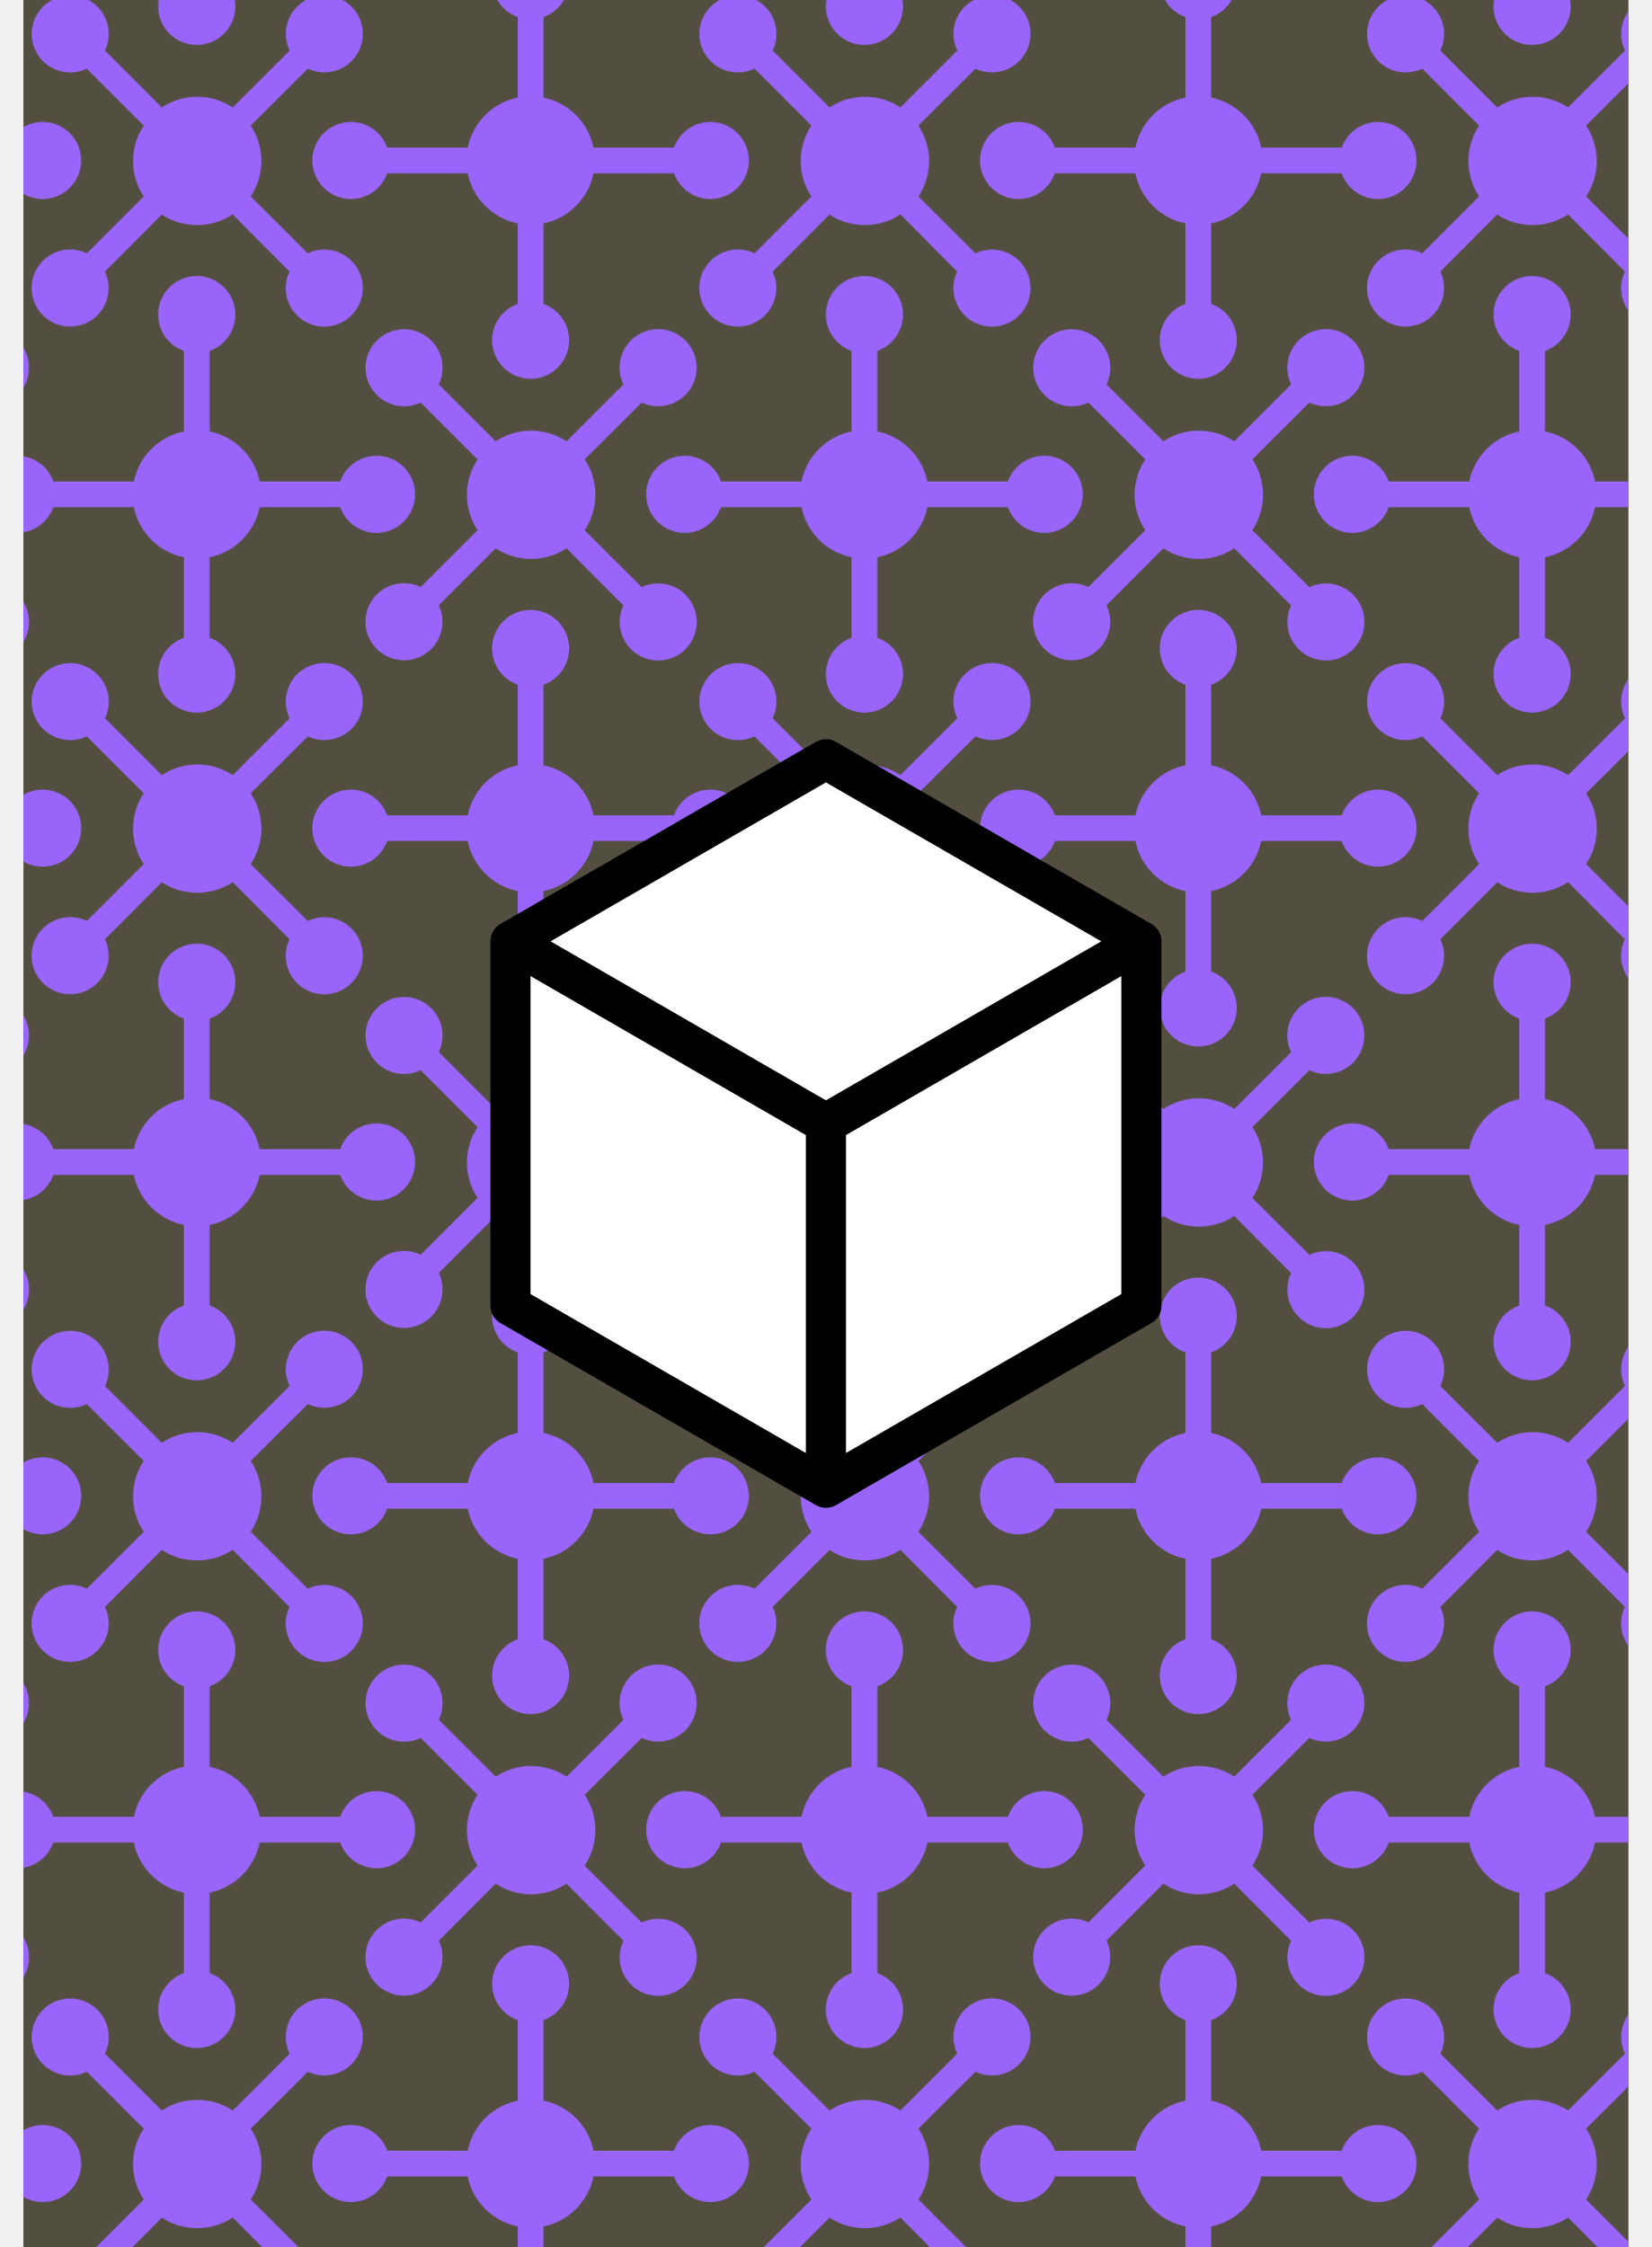
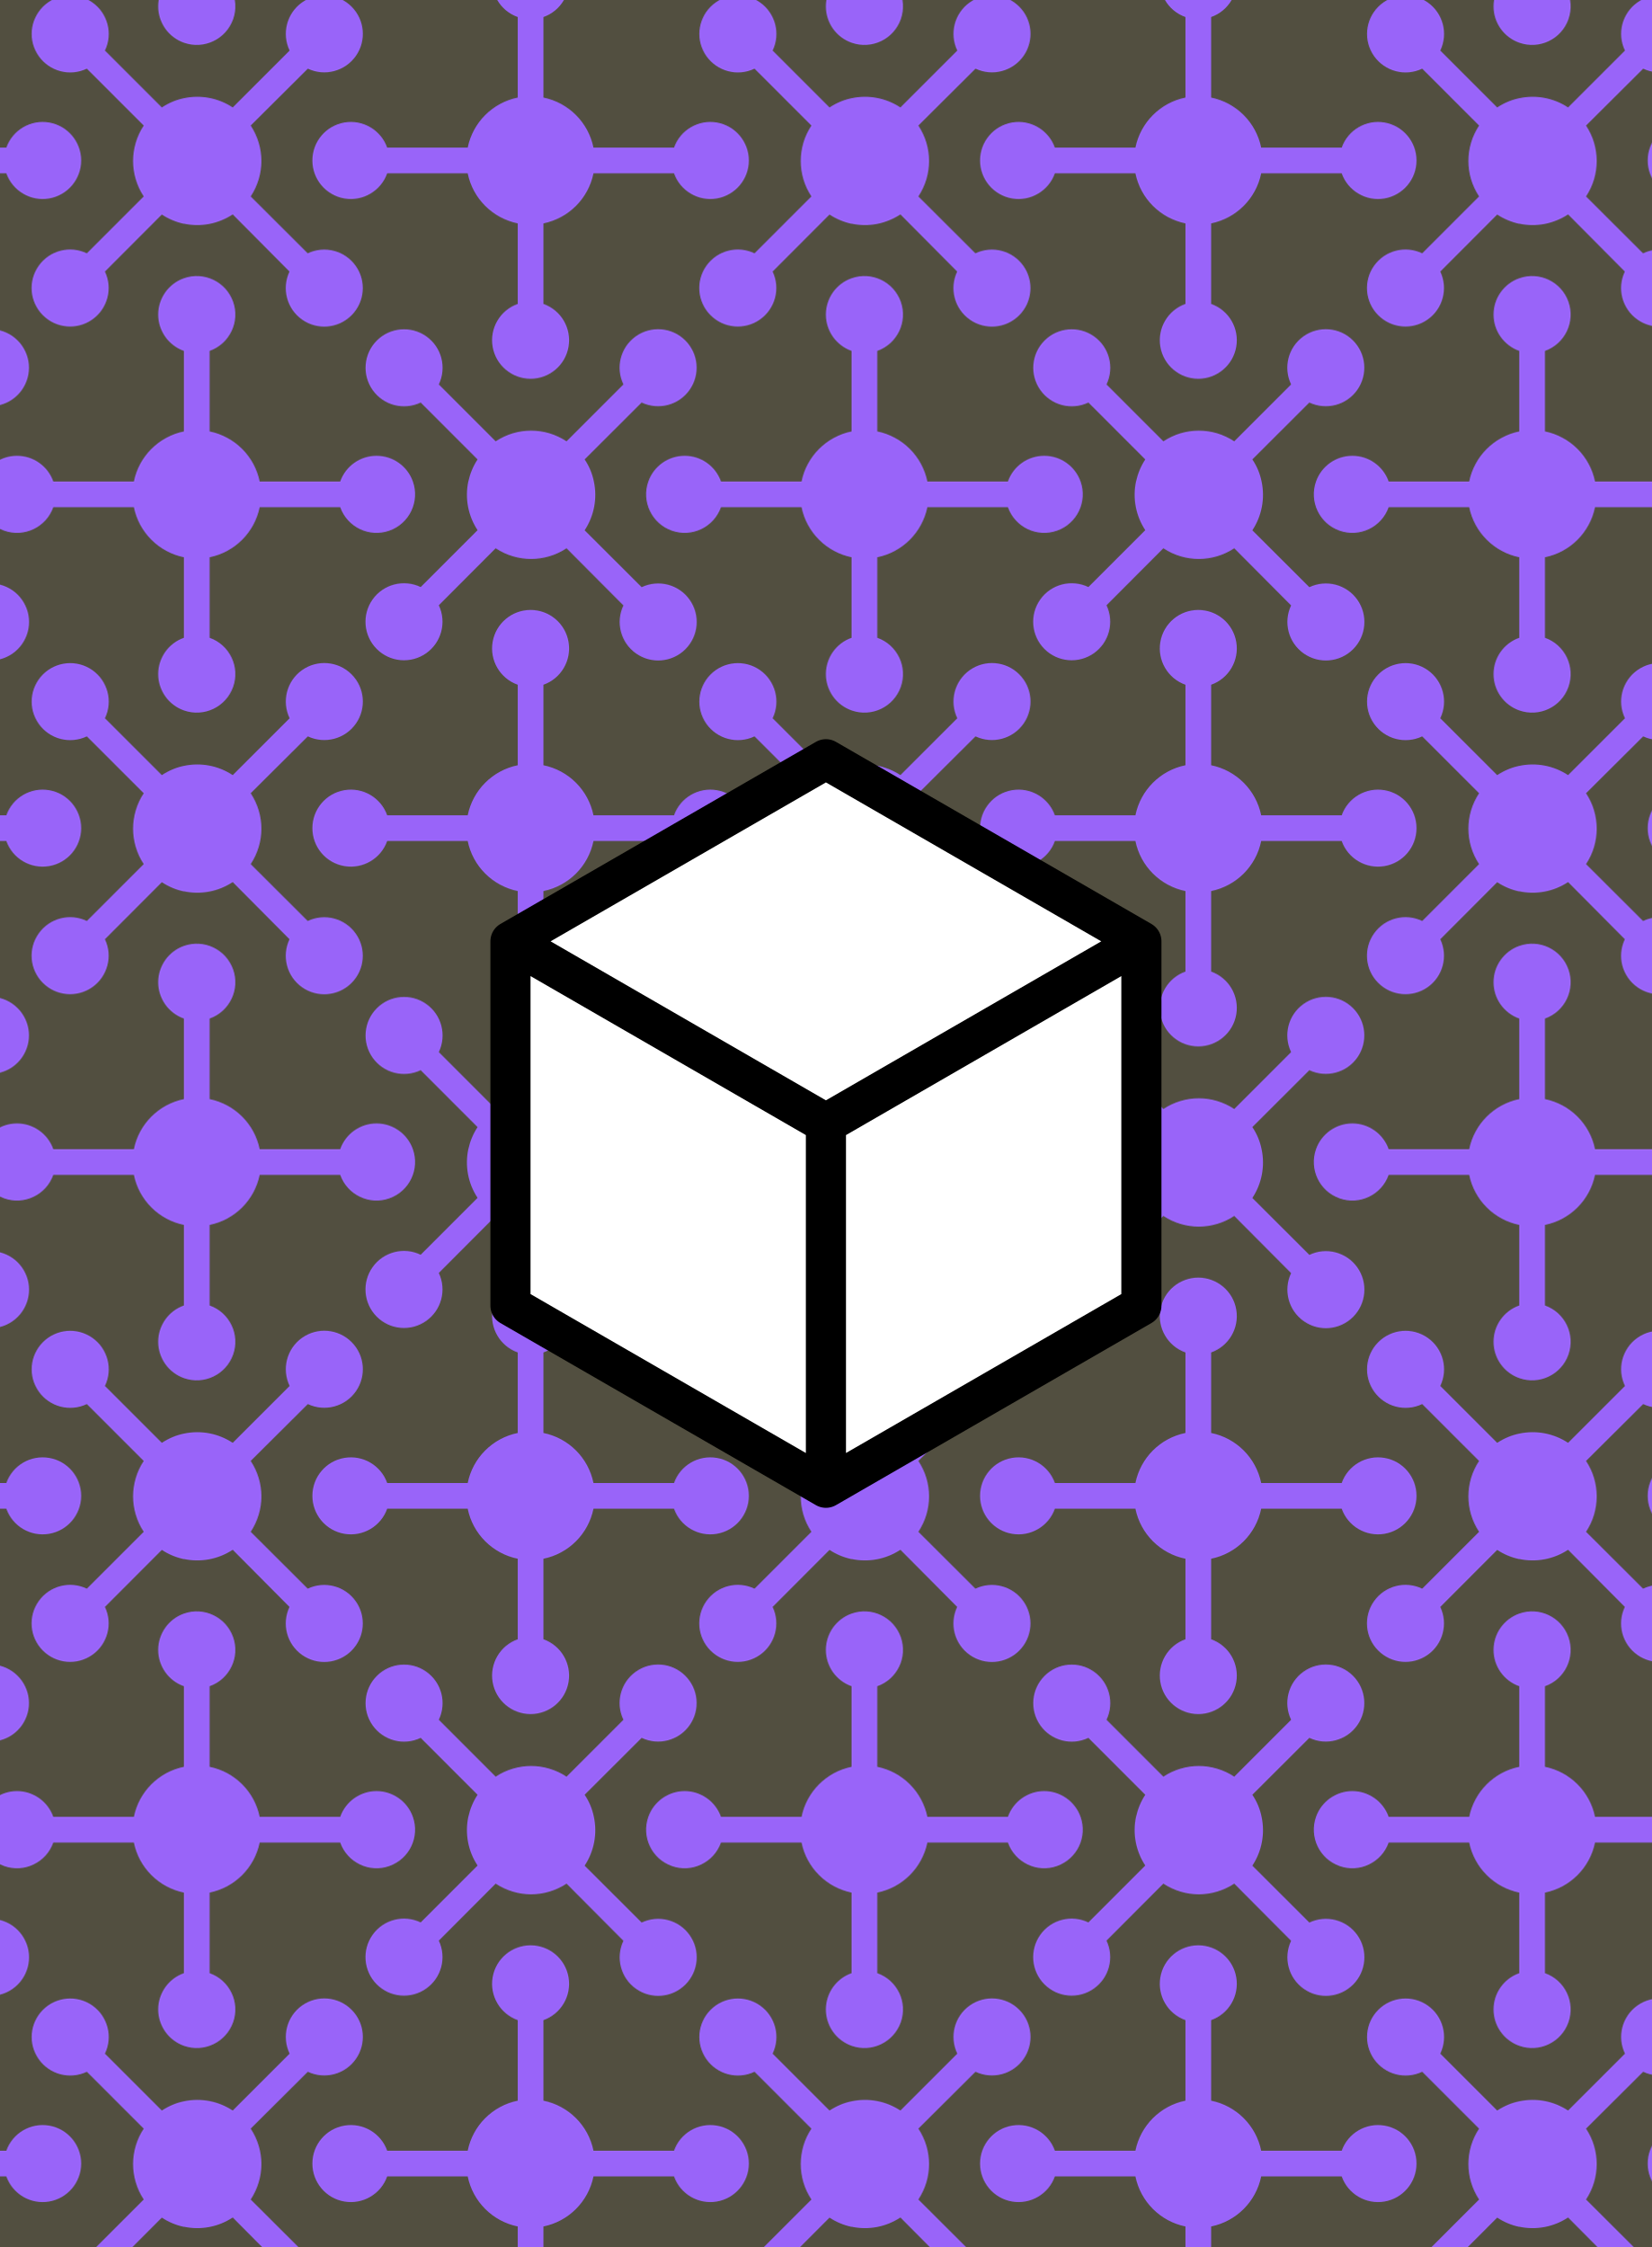
<svg xmlns="http://www.w3.org/2000/svg" width="816px" height="1110px" viewBox="-2.5 -7.5 25 35" version="1.1">
  <defs>
    <pattern id="pattern" x="0" y="0" width="52" height="52" patternUnits="userSpaceOnUse" patternTransform="scale(0.2 0.2)">
      <path fill="#9964f9" d="M0 17.83V0h17.83a3 3 0 0 1-5.66 2H5.9A5 5 0 0 1 2 5.9v6.27a3 3 0 0 1-2 5.66zm0 18.34a3 3 0 0 1 2 5.66v6.27A5 5 0 0 1 5.9 52h6.27a3 3 0 0 1 5.66 0H0V36.17zM36.17 52a3 3 0 0 1 5.66 0h6.27a5 5 0 0 1 3.9-3.9v-6.27a3 3 0 0 1 0-5.66V52H36.17zM0 31.93v-9.78a5 5 0 0 1 3.8.72l4.43-4.43a3 3 0 1 1 1.42 1.41L5.2 24.28a5 5 0 0 1 0 5.52l4.44 4.43a3 3 0 1 1-1.42 1.42L3.8 31.2a5 5 0 0 1-3.8.72zm52-14.1a3 3 0 0 1 0-5.66V5.9A5 5 0 0 1 48.1 2h-6.27a3 3 0 0 1-5.66-2H52v17.83zm0 14.1a4.97 4.97 0 0 1-1.72-.72l-4.43 4.44a3 3 0 1 1-1.41-1.42l4.43-4.43a5 5 0 0 1 0-5.52l-4.43-4.43a3 3 0 1 1 1.41-1.41l4.43 4.43c.53-.35 1.12-.6 1.72-.72v9.78zM22.15 0h9.78a5 5 0 0 1-.72 3.8l4.44 4.43a3 3 0 1 1-1.42 1.42L29.8 5.2a5 5 0 0 1-5.52 0l-4.43 4.44a3 3 0 1 1-1.41-1.42l4.43-4.43a5 5 0 0 1-.72-3.8zm0 52c.13-.6.37-1.19.72-1.72l-4.43-4.43a3 3 0 1 1 1.41-1.41l4.43 4.43a5 5 0 0 1 5.52 0l4.43-4.43a3 3 0 1 1 1.42 1.41l-4.44 4.43c.36.53.6 1.12.72 1.72h-9.78zm9.75-24a5 5 0 0 1-3.9 3.9v6.27a3 3 0 1 1-2 0V31.9a5 5 0 0 1-3.9-3.9h-6.27a3 3 0 1 1 0-2h6.27a5 5 0 0 1 3.9-3.9v-6.27a3 3 0 1 1 2 0v6.27a5 5 0 0 1 3.9 3.9h6.27a3 3 0 1 1 0 2H31.9z" />
    </pattern>
  </defs>
-   <rect x="-2.5" y="-7.5" width="25" height="35" stroke="none" style="fill: #524f40" />
-   <rect x="-2.5" y="-7.5" width="25" height="35" stroke="none" stroke-width="5px" fill="url(#pattern)" />
+   <rect x="-3.5" y="-8.5" width="27" height="37" stroke="none" style="fill: #524f40" />
+   <rect x="-3.5" y="-8.5" width="27" height="37" stroke="none" stroke-width="5px" fill="url(#pattern)" />
  <g transform="translate(-2.5,-2.5)">
    <g transform="scale(1.25,1.25)">
      <path stroke-linejoin="round" stroke-width="0.5" fill="white" stroke="black" d="M 10 14.539 L 13.931 12.27 L 13.931 7.73 L 10 5.461 L 6.069 7.73 L 6.069 12.27 L 10 14.539 Z M 10 10 L 10 14.539 M 10 10 L 13.931 7.73 M 10 10 L 6.069 7.73   " />
    </g>
  </g>
</svg>
